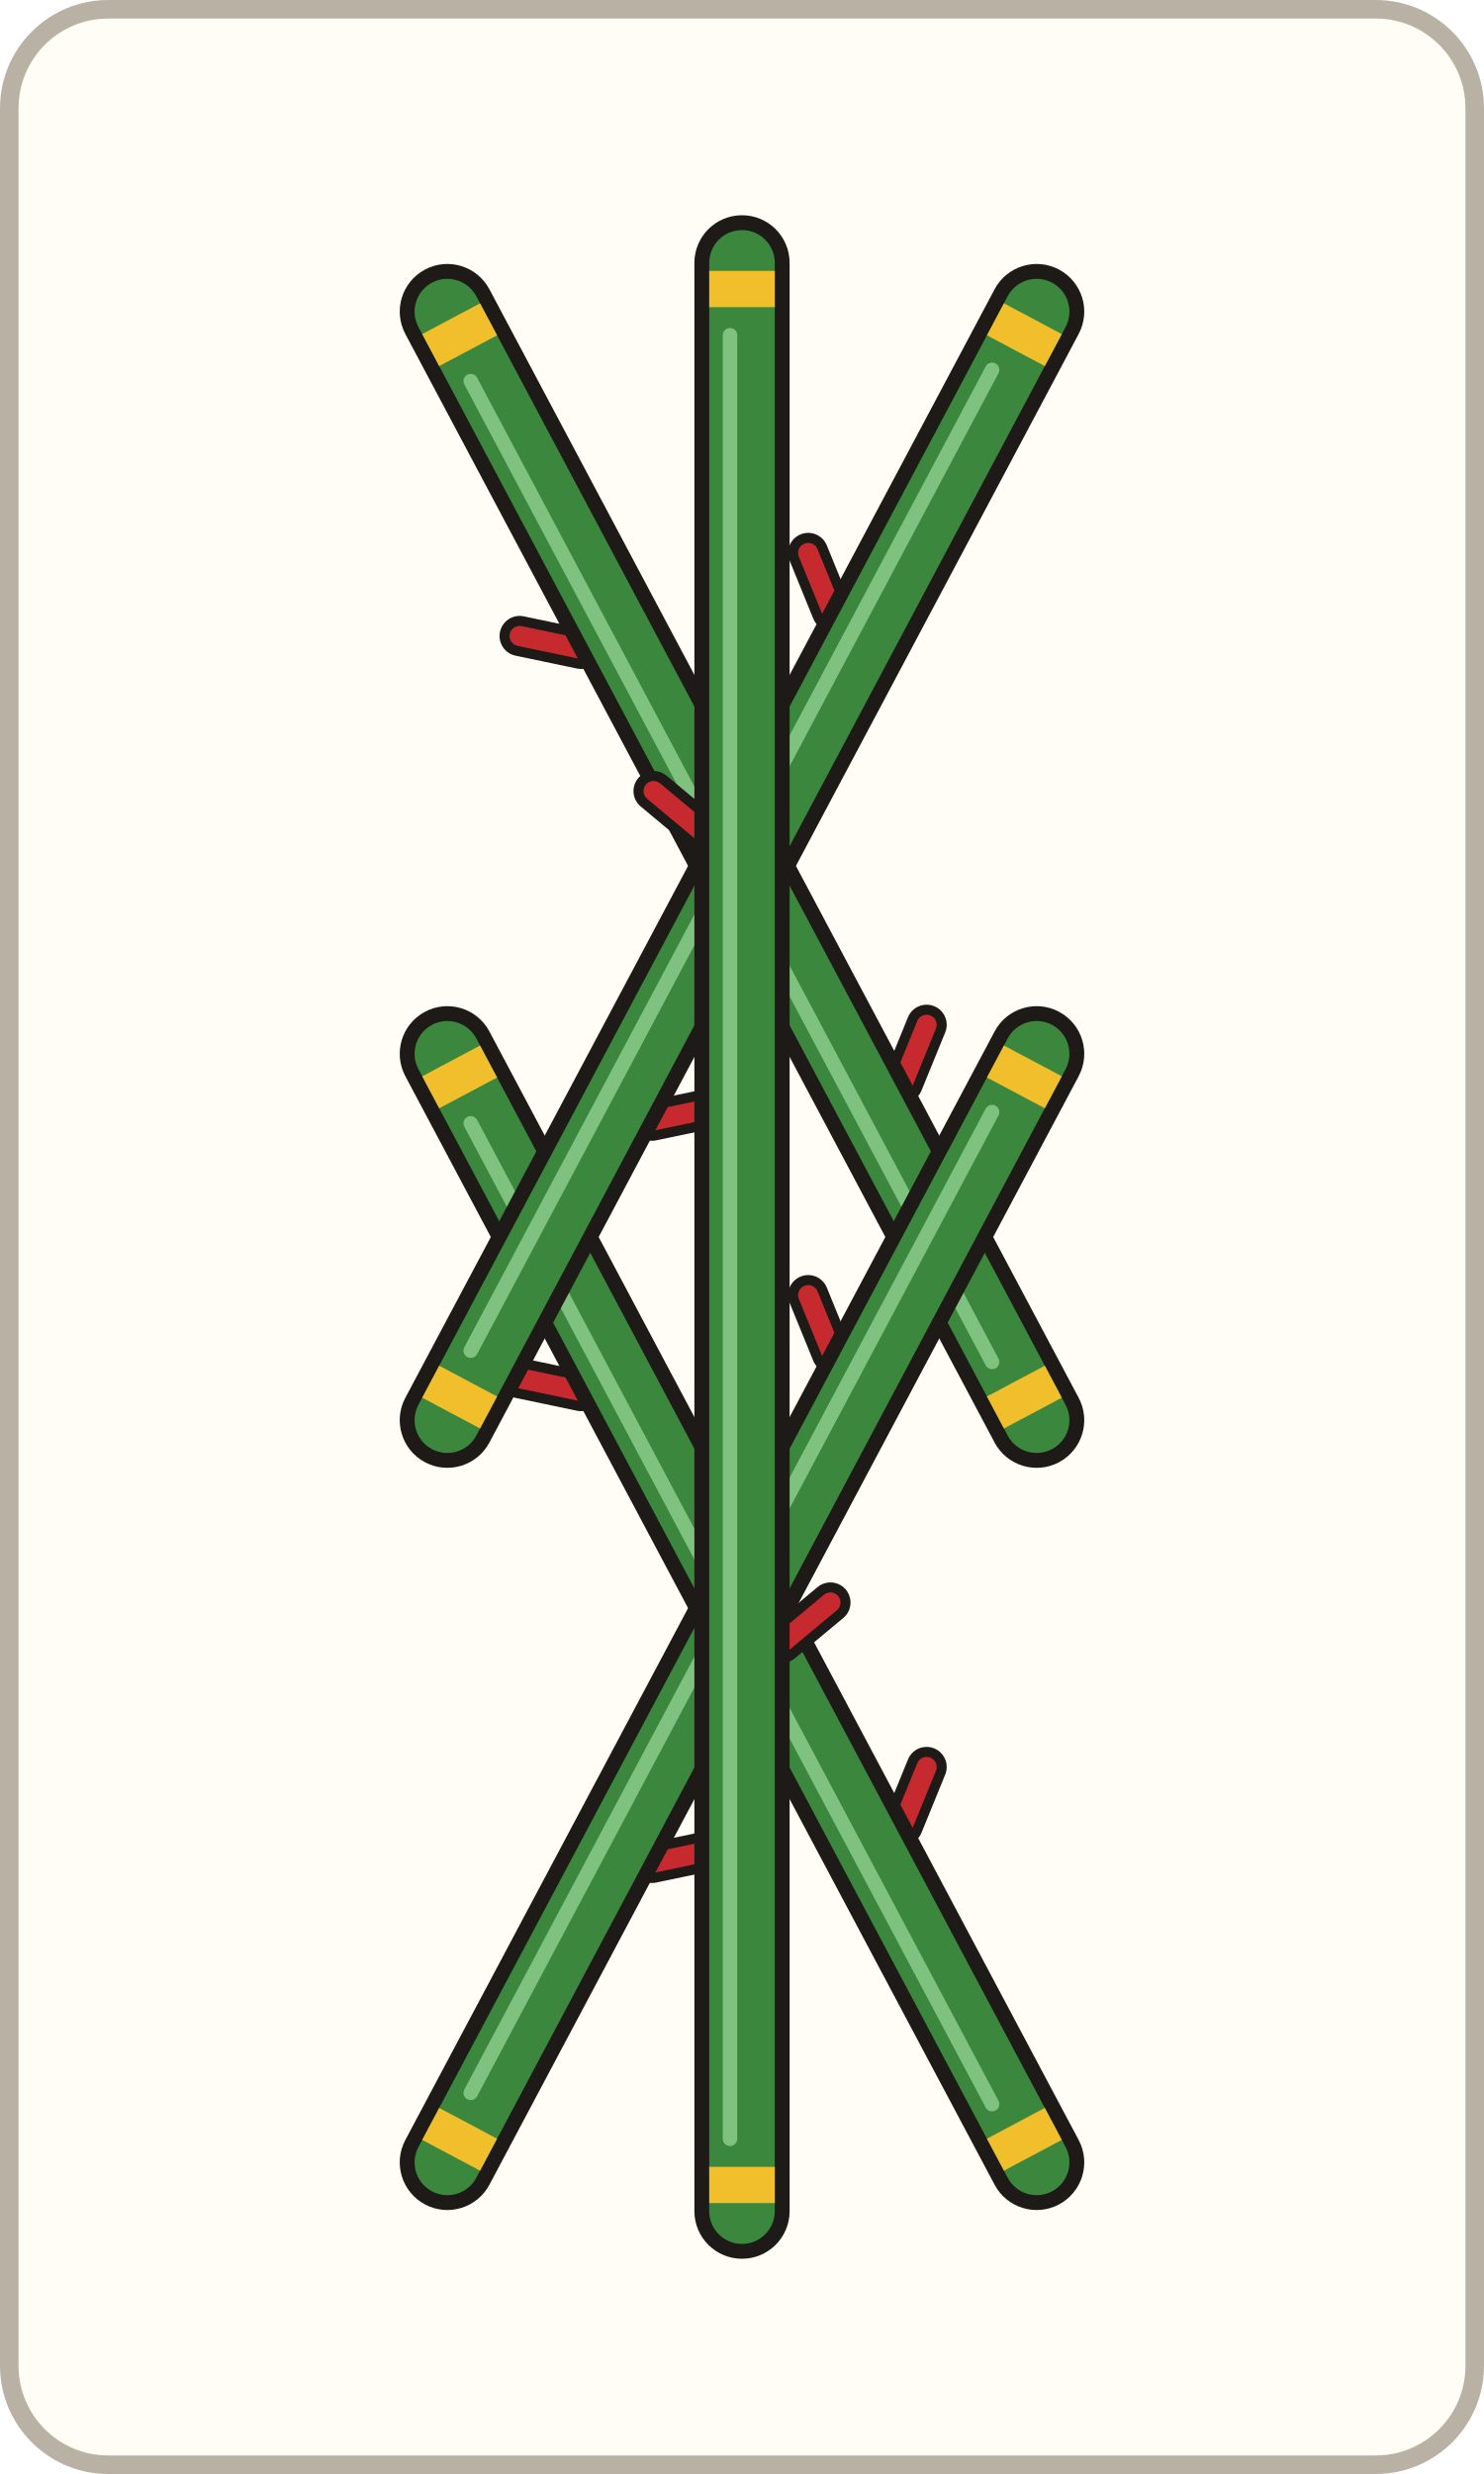
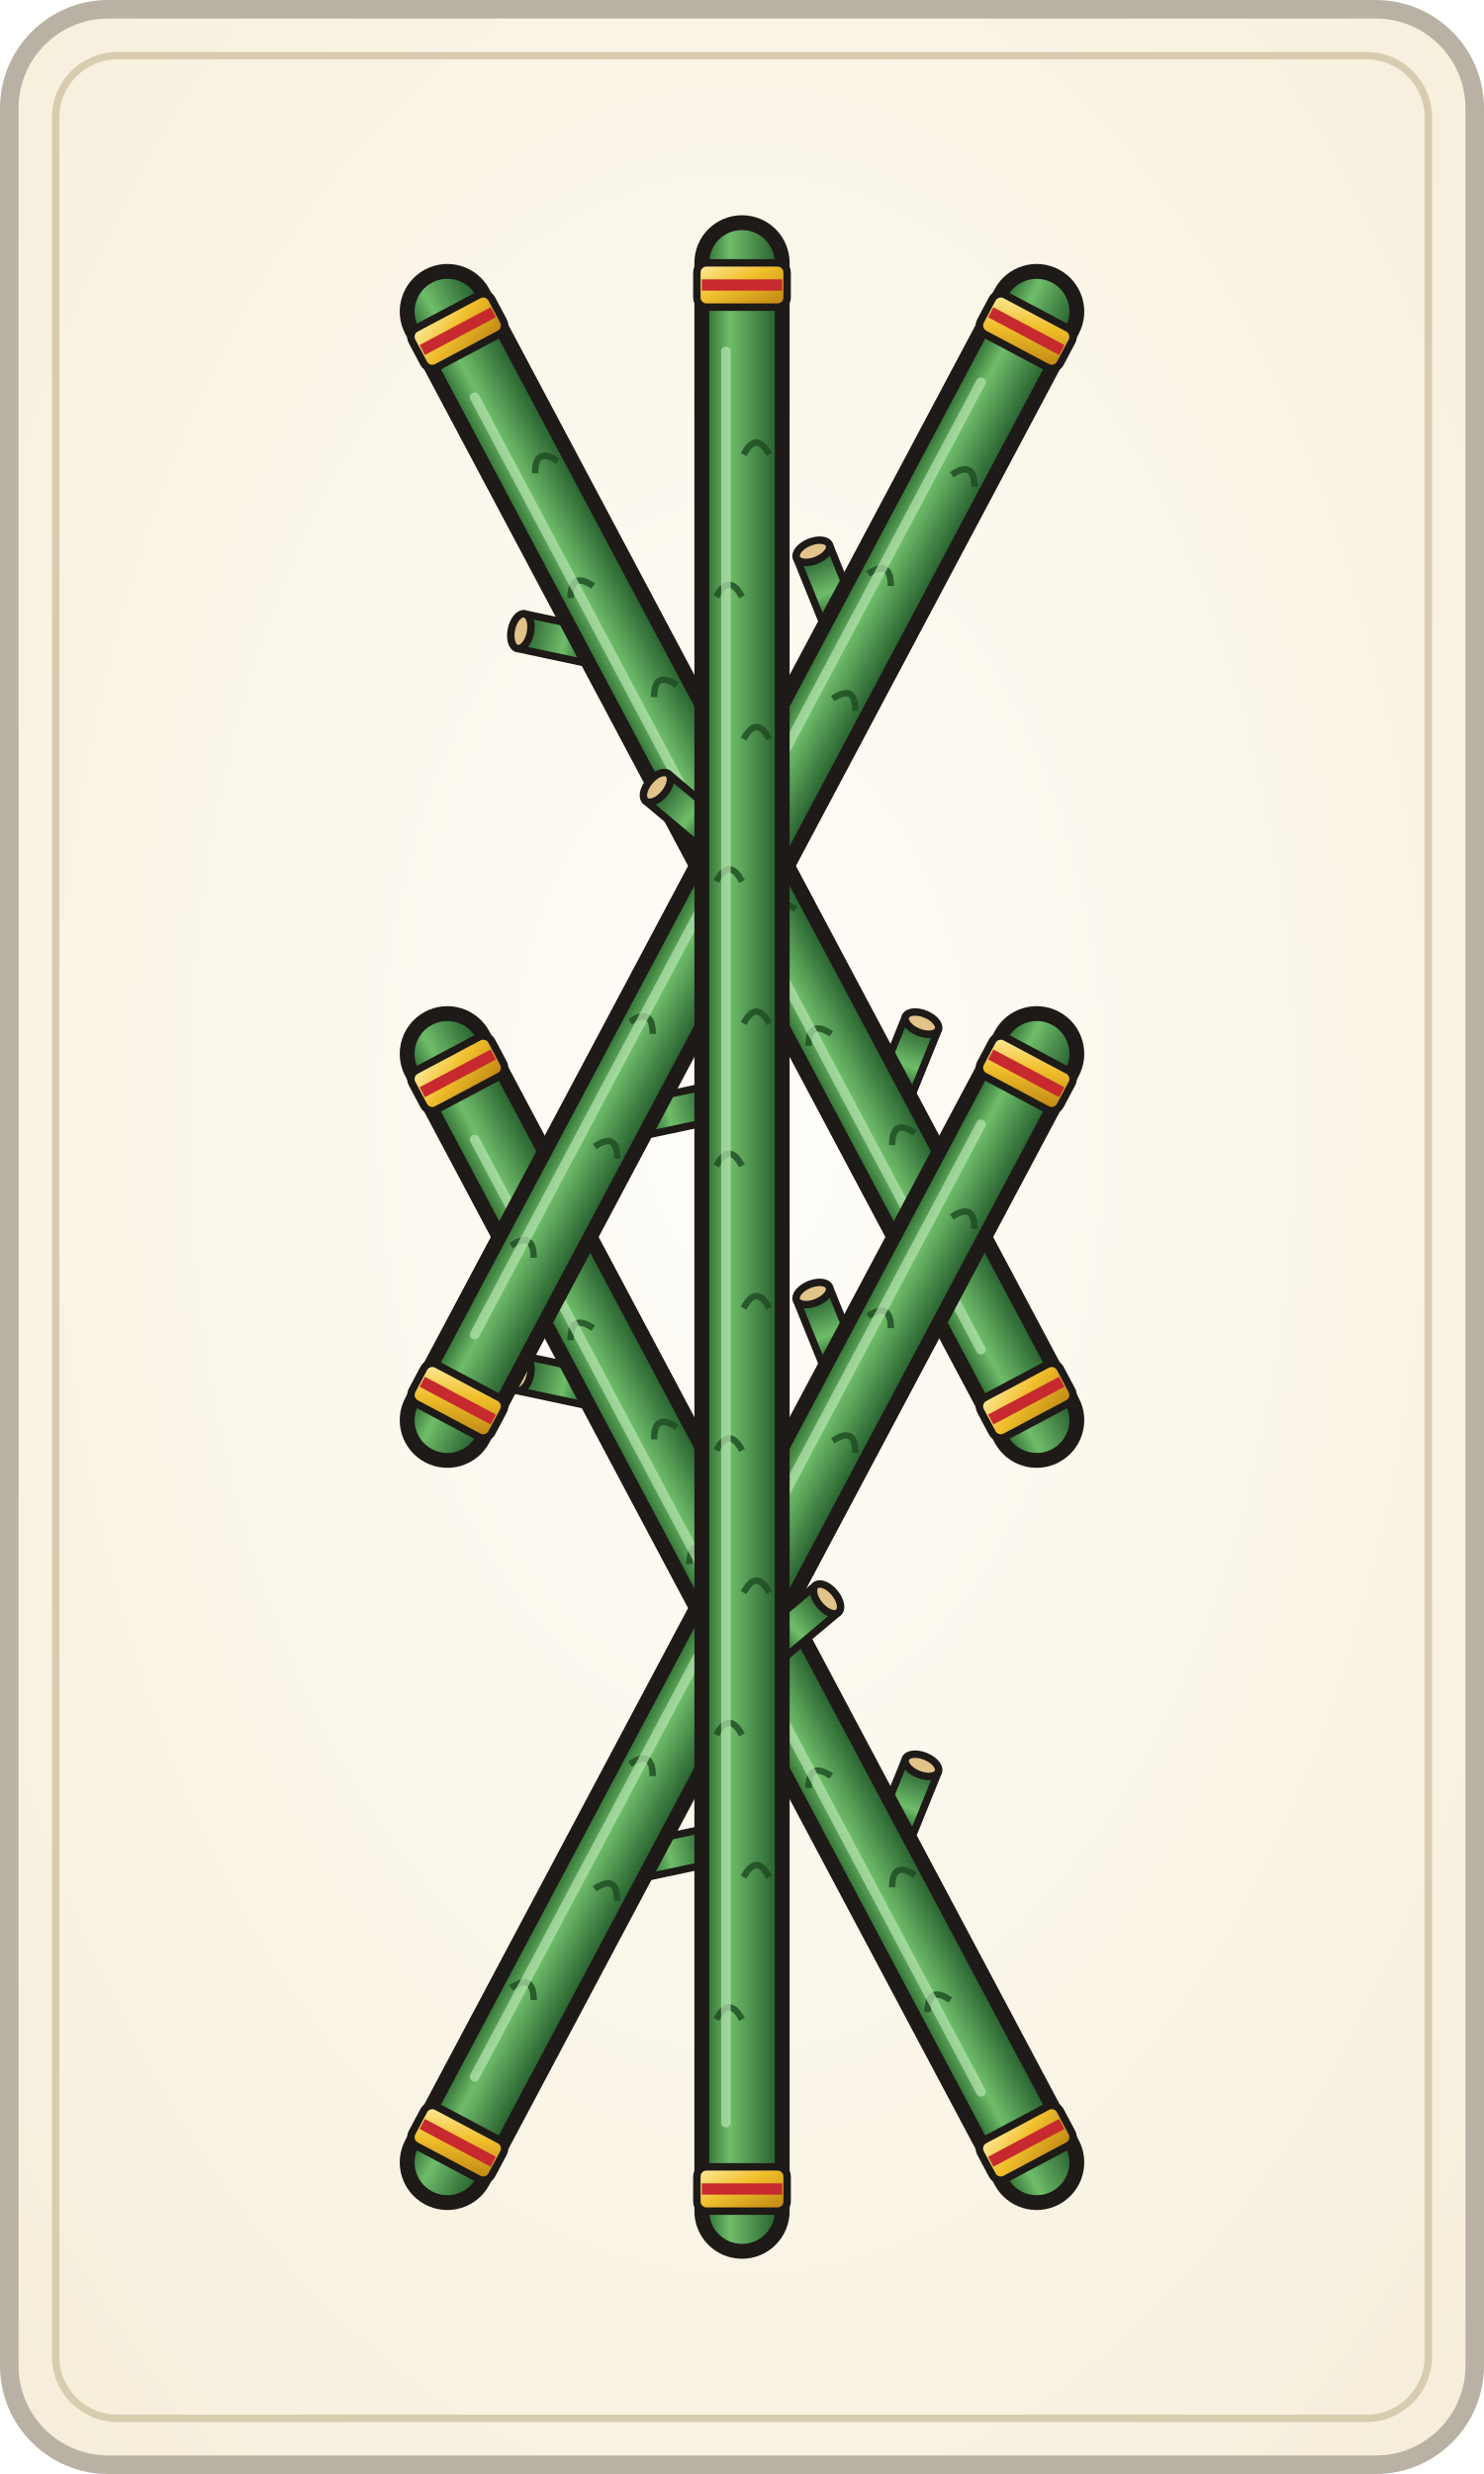
<svg xmlns="http://www.w3.org/2000/svg" viewBox="0 0 120 200" width="120" height="200">
-   <rect x="0.75" y="0.75" width="118.5" height="198.5" rx="8" fill="#fffdf6" stroke="#b9b2a4" stroke-width="1.5" />
+   <defs>
+     <linearGradient id="gold" x1="0" y1="0" x2="1" y2="1">
+       <stop offset="0" stop-color="#fff0a8" />
+       <stop offset=".45" stop-color="#f1bf2c" />
+       <stop offset="1" stop-color="#b9800f" />
+     </linearGradient>
+     <radialGradient id="goldR" cx=".38" cy=".35" r=".7">
+       <stop offset="0" stop-color="#fff6c8" />
+       <stop offset=".5" stop-color="#f3c537" />
+       <stop offset="1" stop-color="#b47a0c" />
+     </radialGradient>
+     <linearGradient id="red" x1="0" y1="0" x2="1" y2="1">
+       <stop offset="0" stop-color="#e5544b" />
+       <stop offset="1" stop-color="#a11c22" />
+     </linearGradient>
+     <linearGradient id="blue" x1="0" y1="0" x2="1" y2="1">
+       <stop offset="0" stop-color="#5189d8" />
+       <stop offset="1" stop-color="#1d4387" />
+     </linearGradient>
+     <linearGradient id="green" x1="0" y1="0" x2="1" y2="1">
+       <stop offset="0" stop-color="#66b462" />
+       <stop offset="1" stop-color="#276629" />
+     </linearGradient>
+     <linearGradient id="wood" x1="0" y1="0" x2="1" y2="0">
+       <stop offset="0" stop-color="#25602a" />
+       <stop offset=".35" stop-color="#6fbd6a" />
+       <stop offset="1" stop-color="#21572a" />
+     </linearGradient>
+     <linearGradient id="steel" x1="0" y1="0" x2="1" y2="0">
+       <stop offset="0" stop-color="#c3d9f7" />
+       <stop offset=".5" stop-color="#4275c4" />
+       <stop offset="1" stop-color="#1b3f7c" />
+     </linearGradient>
+     <radialGradient id="skin" cx=".4" cy=".35" r=".75">
+       <stop offset="0" stop-color="#ffe9ce" />
+       <stop offset="1" stop-color="#eabd8e" />
+     </radialGradient>
+     <radialGradient id="paper" cx=".5" cy=".45" r=".8">
+       <stop offset="0" stop-color="#fffefa" />
+       <stop offset="1" stop-color="#f5ecd6" />
+     </radialGradient>
+     <linearGradient id="beige" x1="0" y1="0" x2="0" y2="1">
+       <stop offset="0" stop-color="#fdf7e6" />
+       <stop offset=".5" stop-color="#f2e2bb" />
+       <stop offset="1" stop-color="#fdf7e6" />
+     </linearGradient>
+     <linearGradient id="horse" x1="0" y1="0" x2="1" y2="1">
+       <stop offset="0" stop-color="#ffffff" />
+       <stop offset="1" stop-color="#d6cdbd" />
+     </linearGradient>
+   </defs>
+   <rect x="0.75" y="0.75" width="118.5" height="198.5" rx="8" fill="url(#paper)" stroke="#b9b2a4" stroke-width="1.5" />
+   <rect x="4.5" y="4.5" width="111" height="191" rx="5" fill="none" stroke="#d8ccb0" stroke-width="0.6" />
  <g transform="translate(60 70) rotate(-28)">
-     <path d="M-3.25 -21.6 l-3.9 -3.25" stroke="#1d1a17" stroke-width="3.25" stroke-linecap="round" />
-     <path d="M-3.25 -21.6 l-3.9 -3.25" stroke="#c62a2f" stroke-width="1.63" stroke-linecap="round" />
-     <path d="M3.25 21.6 l3.9 -3.25" stroke="#1d1a17" stroke-width="3.25" stroke-linecap="round" />
-     <path d="M3.25 21.6 l3.9 -3.25" stroke="#c62a2f" stroke-width="1.63" stroke-linecap="round" />
-     <rect x="-3.25" y="-54" width="6.5" height="108" rx="3.25" fill="#3b873d" stroke="#1d1a17" stroke-width="1.2" stroke-linejoin="round" />
-     <rect x="-2.65" y="-50.1" width="5.3" height="2.93" fill="#f1bf2c" />
-     <rect x="-2.65" y="47.17" width="5.3" height="2.93" fill="#f1bf2c" />
-     <path d="M-0.97 -44.9 V44.9" stroke="#7fc27f" stroke-width="1.17" stroke-linecap="round" />
+     <g transform="translate(-2.65 -21.6) rotate(220)">
+       <rect x="0" y="-1.43" width="5.52" height="2.86" fill="url(#wood)" stroke="#1d1a17" stroke-width="0.6" stroke-linejoin="round" />
+       <ellipse cx="5.52" cy="0" rx="0.78" ry="1.43" fill="#e2c389" stroke="#1d1a17" stroke-width="0.6" stroke-linejoin="round" />
+     </g>
+     <g transform="translate(2.65 21.6) rotate(-40)">
+       <rect x="0" y="-1.43" width="5.52" height="2.86" fill="url(#wood)" stroke="#1d1a17" stroke-width="0.6" stroke-linejoin="round" />
+       <ellipse cx="5.52" cy="0" rx="0.78" ry="1.43" fill="#e2c389" stroke="#1d1a17" stroke-width="0.6" stroke-linejoin="round" />
+     </g>
+     <rect x="-3.25" y="-54" width="6.5" height="108" rx="3.25" fill="url(#wood)" stroke="#1d1a17" stroke-width="1.2" stroke-linejoin="round" />
+     <path d="M0.13 -35.88 q1.04 -1.95 2.08 0" fill="none" stroke="#1d4a21" stroke-width="0.52" opacity="0.8" />
+     <path d="M-2.08 -25.63 q1.04 -1.95 2.08 0" fill="none" stroke="#1d4a21" stroke-width="0.52" opacity="0.8" />
+     <path d="M0.13 -15.38 q1.04 -1.95 2.08 0" fill="none" stroke="#1d4a21" stroke-width="0.52" opacity="0.8" />
+     <path d="M-2.08 -5.13 q1.04 -1.95 2.08 0" fill="none" stroke="#1d4a21" stroke-width="0.52" opacity="0.8" />
+     <path d="M0.13 5.13 q1.04 -1.95 2.08 0" fill="none" stroke="#1d4a21" stroke-width="0.52" opacity="0.8" />
+     <path d="M-2.08 15.38 q1.04 -1.95 2.08 0" fill="none" stroke="#1d4a21" stroke-width="0.52" opacity="0.8" />
+     <path d="M0.13 25.63 q1.04 -1.95 2.08 0" fill="none" stroke="#1d4a21" stroke-width="0.52" opacity="0.8" />
+     <path d="M-2.08 35.88 q1.04 -1.95 2.08 0" fill="none" stroke="#1d4a21" stroke-width="0.52" opacity="0.8" />
+     <path d="M-1.3 -43.6 V43.6" stroke="#b6e4b0" stroke-width="0.78" stroke-linecap="round" opacity="0.7" />
+     <rect x="-3.65" y="-50.75" width="7.3" height="3.58" rx="0.78" fill="url(#gold)" stroke="#1d1a17" stroke-width="0.6" stroke-linejoin="round" />
+     <path d="M-3.25 -48.96 H3.25" stroke="#c62a2f" stroke-width="0.91" />
+     <rect x="-3.65" y="47.17" width="7.3" height="3.58" rx="0.78" fill="url(#gold)" stroke="#1d1a17" stroke-width="0.6" stroke-linejoin="round" />
+     <path d="M-3.25 48.96 H3.25" stroke="#c62a2f" stroke-width="0.91" />
  </g>
  <g transform="translate(60 130) rotate(-28)">
-     <path d="M-3.25 -21.6 l-3.9 -3.25" stroke="#1d1a17" stroke-width="3.25" stroke-linecap="round" />
-     <path d="M-3.25 -21.6 l-3.9 -3.25" stroke="#c62a2f" stroke-width="1.63" stroke-linecap="round" />
-     <path d="M3.25 21.6 l3.9 -3.25" stroke="#1d1a17" stroke-width="3.25" stroke-linecap="round" />
-     <path d="M3.25 21.6 l3.9 -3.25" stroke="#c62a2f" stroke-width="1.63" stroke-linecap="round" />
-     <rect x="-3.25" y="-54" width="6.5" height="108" rx="3.25" fill="#3b873d" stroke="#1d1a17" stroke-width="1.2" stroke-linejoin="round" />
-     <rect x="-2.65" y="-50.1" width="5.3" height="2.93" fill="#f1bf2c" />
-     <rect x="-2.65" y="47.17" width="5.3" height="2.93" fill="#f1bf2c" />
-     <path d="M-0.97 -44.9 V44.9" stroke="#7fc27f" stroke-width="1.17" stroke-linecap="round" />
+     <g transform="translate(-2.65 -21.6) rotate(220)">
+       <rect x="0" y="-1.43" width="5.52" height="2.86" fill="url(#wood)" stroke="#1d1a17" stroke-width="0.6" stroke-linejoin="round" />
+       <ellipse cx="5.52" cy="0" rx="0.78" ry="1.43" fill="#e2c389" stroke="#1d1a17" stroke-width="0.6" stroke-linejoin="round" />
+     </g>
+     <g transform="translate(2.65 21.6) rotate(-40)">
+       <rect x="0" y="-1.43" width="5.52" height="2.86" fill="url(#wood)" stroke="#1d1a17" stroke-width="0.6" stroke-linejoin="round" />
+       <ellipse cx="5.52" cy="0" rx="0.78" ry="1.43" fill="#e2c389" stroke="#1d1a17" stroke-width="0.6" stroke-linejoin="round" />
+     </g>
+     <rect x="-3.25" y="-54" width="6.5" height="108" rx="3.25" fill="url(#wood)" stroke="#1d1a17" stroke-width="1.2" stroke-linejoin="round" />
+     <path d="M0.13 -35.88 q1.04 -1.95 2.08 0" fill="none" stroke="#1d4a21" stroke-width="0.52" opacity="0.8" />
+     <path d="M-2.08 -25.63 q1.04 -1.95 2.08 0" fill="none" stroke="#1d4a21" stroke-width="0.52" opacity="0.8" />
+     <path d="M0.13 -15.38 q1.04 -1.95 2.08 0" fill="none" stroke="#1d4a21" stroke-width="0.52" opacity="0.8" />
+     <path d="M-2.08 -5.13 q1.04 -1.95 2.08 0" fill="none" stroke="#1d4a21" stroke-width="0.52" opacity="0.8" />
+     <path d="M0.13 5.13 q1.04 -1.95 2.08 0" fill="none" stroke="#1d4a21" stroke-width="0.52" opacity="0.8" />
+     <path d="M-2.08 15.38 q1.04 -1.95 2.08 0" fill="none" stroke="#1d4a21" stroke-width="0.52" opacity="0.8" />
+     <path d="M0.13 25.63 q1.04 -1.95 2.08 0" fill="none" stroke="#1d4a21" stroke-width="0.52" opacity="0.8" />
+     <path d="M-2.08 35.88 q1.04 -1.95 2.08 0" fill="none" stroke="#1d4a21" stroke-width="0.52" opacity="0.8" />
+     <path d="M-1.3 -43.6 V43.6" stroke="#b6e4b0" stroke-width="0.78" stroke-linecap="round" opacity="0.7" />
+     <rect x="-3.65" y="-50.75" width="7.3" height="3.58" rx="0.78" fill="url(#gold)" stroke="#1d1a17" stroke-width="0.6" stroke-linejoin="round" />
+     <path d="M-3.25 -48.96 H3.25" stroke="#c62a2f" stroke-width="0.91" />
+     <rect x="-3.65" y="47.17" width="7.3" height="3.58" rx="0.78" fill="url(#gold)" stroke="#1d1a17" stroke-width="0.6" stroke-linejoin="round" />
+     <path d="M-3.25 48.96 H3.25" stroke="#c62a2f" stroke-width="0.91" />
  </g>
  <g transform="translate(60 70) rotate(28)">
-     <path d="M-3.25 -21.6 l-3.9 -3.25" stroke="#1d1a17" stroke-width="3.25" stroke-linecap="round" />
-     <path d="M-3.25 -21.6 l-3.9 -3.25" stroke="#c62a2f" stroke-width="1.63" stroke-linecap="round" />
-     <path d="M3.25 21.6 l3.9 -3.25" stroke="#1d1a17" stroke-width="3.25" stroke-linecap="round" />
-     <path d="M3.25 21.6 l3.9 -3.25" stroke="#c62a2f" stroke-width="1.63" stroke-linecap="round" />
-     <rect x="-3.25" y="-54" width="6.5" height="108" rx="3.25" fill="#3b873d" stroke="#1d1a17" stroke-width="1.2" stroke-linejoin="round" />
-     <rect x="-2.65" y="-50.1" width="5.3" height="2.93" fill="#f1bf2c" />
-     <rect x="-2.65" y="47.17" width="5.3" height="2.93" fill="#f1bf2c" />
-     <path d="M-0.97 -44.9 V44.9" stroke="#7fc27f" stroke-width="1.17" stroke-linecap="round" />
+     <g transform="translate(-2.65 -21.6) rotate(220)">
+       <rect x="0" y="-1.43" width="5.52" height="2.86" fill="url(#wood)" stroke="#1d1a17" stroke-width="0.6" stroke-linejoin="round" />
+       <ellipse cx="5.52" cy="0" rx="0.78" ry="1.43" fill="#e2c389" stroke="#1d1a17" stroke-width="0.6" stroke-linejoin="round" />
+     </g>
+     <g transform="translate(2.65 21.6) rotate(-40)">
+       <rect x="0" y="-1.43" width="5.52" height="2.86" fill="url(#wood)" stroke="#1d1a17" stroke-width="0.6" stroke-linejoin="round" />
+       <ellipse cx="5.52" cy="0" rx="0.78" ry="1.43" fill="#e2c389" stroke="#1d1a17" stroke-width="0.6" stroke-linejoin="round" />
+     </g>
+     <rect x="-3.25" y="-54" width="6.5" height="108" rx="3.25" fill="url(#wood)" stroke="#1d1a17" stroke-width="1.2" stroke-linejoin="round" />
+     <path d="M0.13 -35.88 q1.04 -1.95 2.08 0" fill="none" stroke="#1d4a21" stroke-width="0.52" opacity="0.8" />
+     <path d="M-2.08 -25.63 q1.04 -1.95 2.08 0" fill="none" stroke="#1d4a21" stroke-width="0.52" opacity="0.8" />
+     <path d="M0.13 -15.38 q1.04 -1.95 2.08 0" fill="none" stroke="#1d4a21" stroke-width="0.52" opacity="0.8" />
+     <path d="M-2.08 -5.13 q1.04 -1.95 2.08 0" fill="none" stroke="#1d4a21" stroke-width="0.52" opacity="0.8" />
+     <path d="M0.13 5.13 q1.04 -1.95 2.08 0" fill="none" stroke="#1d4a21" stroke-width="0.52" opacity="0.8" />
+     <path d="M-2.08 15.38 q1.04 -1.95 2.08 0" fill="none" stroke="#1d4a21" stroke-width="0.52" opacity="0.8" />
+     <path d="M0.13 25.63 q1.04 -1.95 2.08 0" fill="none" stroke="#1d4a21" stroke-width="0.52" opacity="0.8" />
+     <path d="M-2.08 35.88 q1.04 -1.95 2.08 0" fill="none" stroke="#1d4a21" stroke-width="0.52" opacity="0.8" />
+     <path d="M-1.3 -43.6 V43.6" stroke="#b6e4b0" stroke-width="0.78" stroke-linecap="round" opacity="0.7" />
+     <rect x="-3.65" y="-50.75" width="7.3" height="3.58" rx="0.78" fill="url(#gold)" stroke="#1d1a17" stroke-width="0.6" stroke-linejoin="round" />
+     <path d="M-3.25 -48.96 H3.25" stroke="#c62a2f" stroke-width="0.91" />
+     <rect x="-3.65" y="47.17" width="7.3" height="3.58" rx="0.78" fill="url(#gold)" stroke="#1d1a17" stroke-width="0.6" stroke-linejoin="round" />
+     <path d="M-3.25 48.96 H3.25" stroke="#c62a2f" stroke-width="0.91" />
  </g>
  <g transform="translate(60 130) rotate(28)">
-     <path d="M-3.25 -21.6 l-3.9 -3.25" stroke="#1d1a17" stroke-width="3.25" stroke-linecap="round" />
-     <path d="M-3.25 -21.6 l-3.9 -3.25" stroke="#c62a2f" stroke-width="1.63" stroke-linecap="round" />
-     <path d="M3.25 21.6 l3.9 -3.25" stroke="#1d1a17" stroke-width="3.25" stroke-linecap="round" />
-     <path d="M3.25 21.6 l3.9 -3.25" stroke="#c62a2f" stroke-width="1.63" stroke-linecap="round" />
-     <rect x="-3.25" y="-54" width="6.5" height="108" rx="3.25" fill="#3b873d" stroke="#1d1a17" stroke-width="1.2" stroke-linejoin="round" />
-     <rect x="-2.65" y="-50.1" width="5.3" height="2.93" fill="#f1bf2c" />
-     <rect x="-2.65" y="47.17" width="5.3" height="2.93" fill="#f1bf2c" />
-     <path d="M-0.97 -44.9 V44.9" stroke="#7fc27f" stroke-width="1.17" stroke-linecap="round" />
+     <g transform="translate(-2.65 -21.6) rotate(220)">
+       <rect x="0" y="-1.43" width="5.52" height="2.86" fill="url(#wood)" stroke="#1d1a17" stroke-width="0.6" stroke-linejoin="round" />
+       <ellipse cx="5.52" cy="0" rx="0.78" ry="1.43" fill="#e2c389" stroke="#1d1a17" stroke-width="0.6" stroke-linejoin="round" />
+     </g>
+     <g transform="translate(2.65 21.6) rotate(-40)">
+       <rect x="0" y="-1.43" width="5.52" height="2.86" fill="url(#wood)" stroke="#1d1a17" stroke-width="0.6" stroke-linejoin="round" />
+       <ellipse cx="5.52" cy="0" rx="0.78" ry="1.43" fill="#e2c389" stroke="#1d1a17" stroke-width="0.6" stroke-linejoin="round" />
+     </g>
+     <rect x="-3.25" y="-54" width="6.5" height="108" rx="3.25" fill="url(#wood)" stroke="#1d1a17" stroke-width="1.2" stroke-linejoin="round" />
+     <path d="M0.13 -35.88 q1.04 -1.95 2.08 0" fill="none" stroke="#1d4a21" stroke-width="0.52" opacity="0.8" />
+     <path d="M-2.08 -25.63 q1.04 -1.95 2.08 0" fill="none" stroke="#1d4a21" stroke-width="0.52" opacity="0.8" />
+     <path d="M0.13 -15.38 q1.04 -1.95 2.08 0" fill="none" stroke="#1d4a21" stroke-width="0.52" opacity="0.8" />
+     <path d="M-2.08 -5.13 q1.04 -1.95 2.08 0" fill="none" stroke="#1d4a21" stroke-width="0.52" opacity="0.8" />
+     <path d="M0.13 5.13 q1.04 -1.95 2.08 0" fill="none" stroke="#1d4a21" stroke-width="0.52" opacity="0.8" />
+     <path d="M-2.08 15.38 q1.04 -1.95 2.08 0" fill="none" stroke="#1d4a21" stroke-width="0.52" opacity="0.8" />
+     <path d="M0.13 25.63 q1.04 -1.95 2.08 0" fill="none" stroke="#1d4a21" stroke-width="0.52" opacity="0.8" />
+     <path d="M-2.08 35.88 q1.04 -1.95 2.08 0" fill="none" stroke="#1d4a21" stroke-width="0.52" opacity="0.8" />
+     <path d="M-1.3 -43.6 V43.6" stroke="#b6e4b0" stroke-width="0.78" stroke-linecap="round" opacity="0.7" />
+     <rect x="-3.65" y="-50.75" width="7.3" height="3.58" rx="0.78" fill="url(#gold)" stroke="#1d1a17" stroke-width="0.6" stroke-linejoin="round" />
+     <path d="M-3.25 -48.96 H3.25" stroke="#c62a2f" stroke-width="0.91" />
+     <rect x="-3.65" y="47.17" width="7.3" height="3.58" rx="0.78" fill="url(#gold)" stroke="#1d1a17" stroke-width="0.6" stroke-linejoin="round" />
+     <path d="M-3.25 48.96 H3.25" stroke="#c62a2f" stroke-width="0.91" />
  </g>
  <g transform="translate(60 100)">
-     <path d="M-3.25 -32.8 l-3.9 -3.25" stroke="#1d1a17" stroke-width="3.25" stroke-linecap="round" />
-     <path d="M-3.25 -32.8 l-3.9 -3.25" stroke="#c62a2f" stroke-width="1.63" stroke-linecap="round" />
-     <path d="M3.25 32.8 l3.9 -3.25" stroke="#1d1a17" stroke-width="3.25" stroke-linecap="round" />
-     <path d="M3.25 32.8 l3.9 -3.25" stroke="#c62a2f" stroke-width="1.63" stroke-linecap="round" />
-     <rect x="-3.25" y="-82" width="6.5" height="164" rx="3.25" fill="#3b873d" stroke="#1d1a17" stroke-width="1.2" stroke-linejoin="round" />
-     <rect x="-2.65" y="-78.1" width="5.3" height="2.93" fill="#f1bf2c" />
-     <rect x="-2.65" y="75.17" width="5.3" height="2.93" fill="#f1bf2c" />
-     <path d="M-0.97 -72.9 V72.9" stroke="#7fc27f" stroke-width="1.17" stroke-linecap="round" />
+     <g transform="translate(-2.65 -32.8) rotate(220)">
+       <rect x="0" y="-1.43" width="5.52" height="2.86" fill="url(#wood)" stroke="#1d1a17" stroke-width="0.6" stroke-linejoin="round" />
+       <ellipse cx="5.52" cy="0" rx="0.78" ry="1.43" fill="#e2c389" stroke="#1d1a17" stroke-width="0.6" stroke-linejoin="round" />
+     </g>
+     <g transform="translate(2.65 32.8) rotate(-40)">
+       <rect x="0" y="-1.43" width="5.52" height="2.86" fill="url(#wood)" stroke="#1d1a17" stroke-width="0.6" stroke-linejoin="round" />
+       <ellipse cx="5.52" cy="0" rx="0.78" ry="1.43" fill="#e2c389" stroke="#1d1a17" stroke-width="0.6" stroke-linejoin="round" />
+     </g>
+     <rect x="-3.25" y="-82" width="6.5" height="164" rx="3.25" fill="url(#wood)" stroke="#1d1a17" stroke-width="1.2" stroke-linejoin="round" />
+     <path d="M0.13 -63.25 q1.04 -1.95 2.08 0" fill="none" stroke="#1d4a21" stroke-width="0.52" opacity="0.8" />
+     <path d="M-2.08 -51.75 q1.04 -1.95 2.08 0" fill="none" stroke="#1d4a21" stroke-width="0.52" opacity="0.8" />
+     <path d="M0.13 -40.25 q1.04 -1.95 2.08 0" fill="none" stroke="#1d4a21" stroke-width="0.52" opacity="0.8" />
+     <path d="M-2.08 -28.75 q1.04 -1.95 2.08 0" fill="none" stroke="#1d4a21" stroke-width="0.52" opacity="0.8" />
+     <path d="M0.13 -17.25 q1.04 -1.95 2.08 0" fill="none" stroke="#1d4a21" stroke-width="0.52" opacity="0.8" />
+     <path d="M-2.08 -5.75 q1.04 -1.95 2.08 0" fill="none" stroke="#1d4a21" stroke-width="0.52" opacity="0.8" />
+     <path d="M0.13 5.75 q1.04 -1.95 2.08 0" fill="none" stroke="#1d4a21" stroke-width="0.52" opacity="0.8" />
+     <path d="M-2.08 17.25 q1.04 -1.95 2.08 0" fill="none" stroke="#1d4a21" stroke-width="0.52" opacity="0.8" />
+     <path d="M0.13 28.75 q1.04 -1.95 2.08 0" fill="none" stroke="#1d4a21" stroke-width="0.52" opacity="0.8" />
+     <path d="M-2.08 40.25 q1.04 -1.95 2.08 0" fill="none" stroke="#1d4a21" stroke-width="0.52" opacity="0.8" />
+     <path d="M0.13 51.75 q1.04 -1.95 2.08 0" fill="none" stroke="#1d4a21" stroke-width="0.52" opacity="0.8" />
+     <path d="M-2.08 63.25 q1.04 -1.95 2.08 0" fill="none" stroke="#1d4a21" stroke-width="0.52" opacity="0.8" />
+     <path d="M-1.3 -71.6 V71.6" stroke="#b6e4b0" stroke-width="0.78" stroke-linecap="round" opacity="0.7" />
+     <rect x="-3.65" y="-78.75" width="7.3" height="3.58" rx="0.78" fill="url(#gold)" stroke="#1d1a17" stroke-width="0.6" stroke-linejoin="round" />
+     <path d="M-3.25 -76.96 H3.25" stroke="#c62a2f" stroke-width="0.91" />
+     <rect x="-3.65" y="75.17" width="7.3" height="3.58" rx="0.78" fill="url(#gold)" stroke="#1d1a17" stroke-width="0.6" stroke-linejoin="round" />
+     <path d="M-3.25 76.96 H3.25" stroke="#c62a2f" stroke-width="0.91" />
  </g>
</svg>
